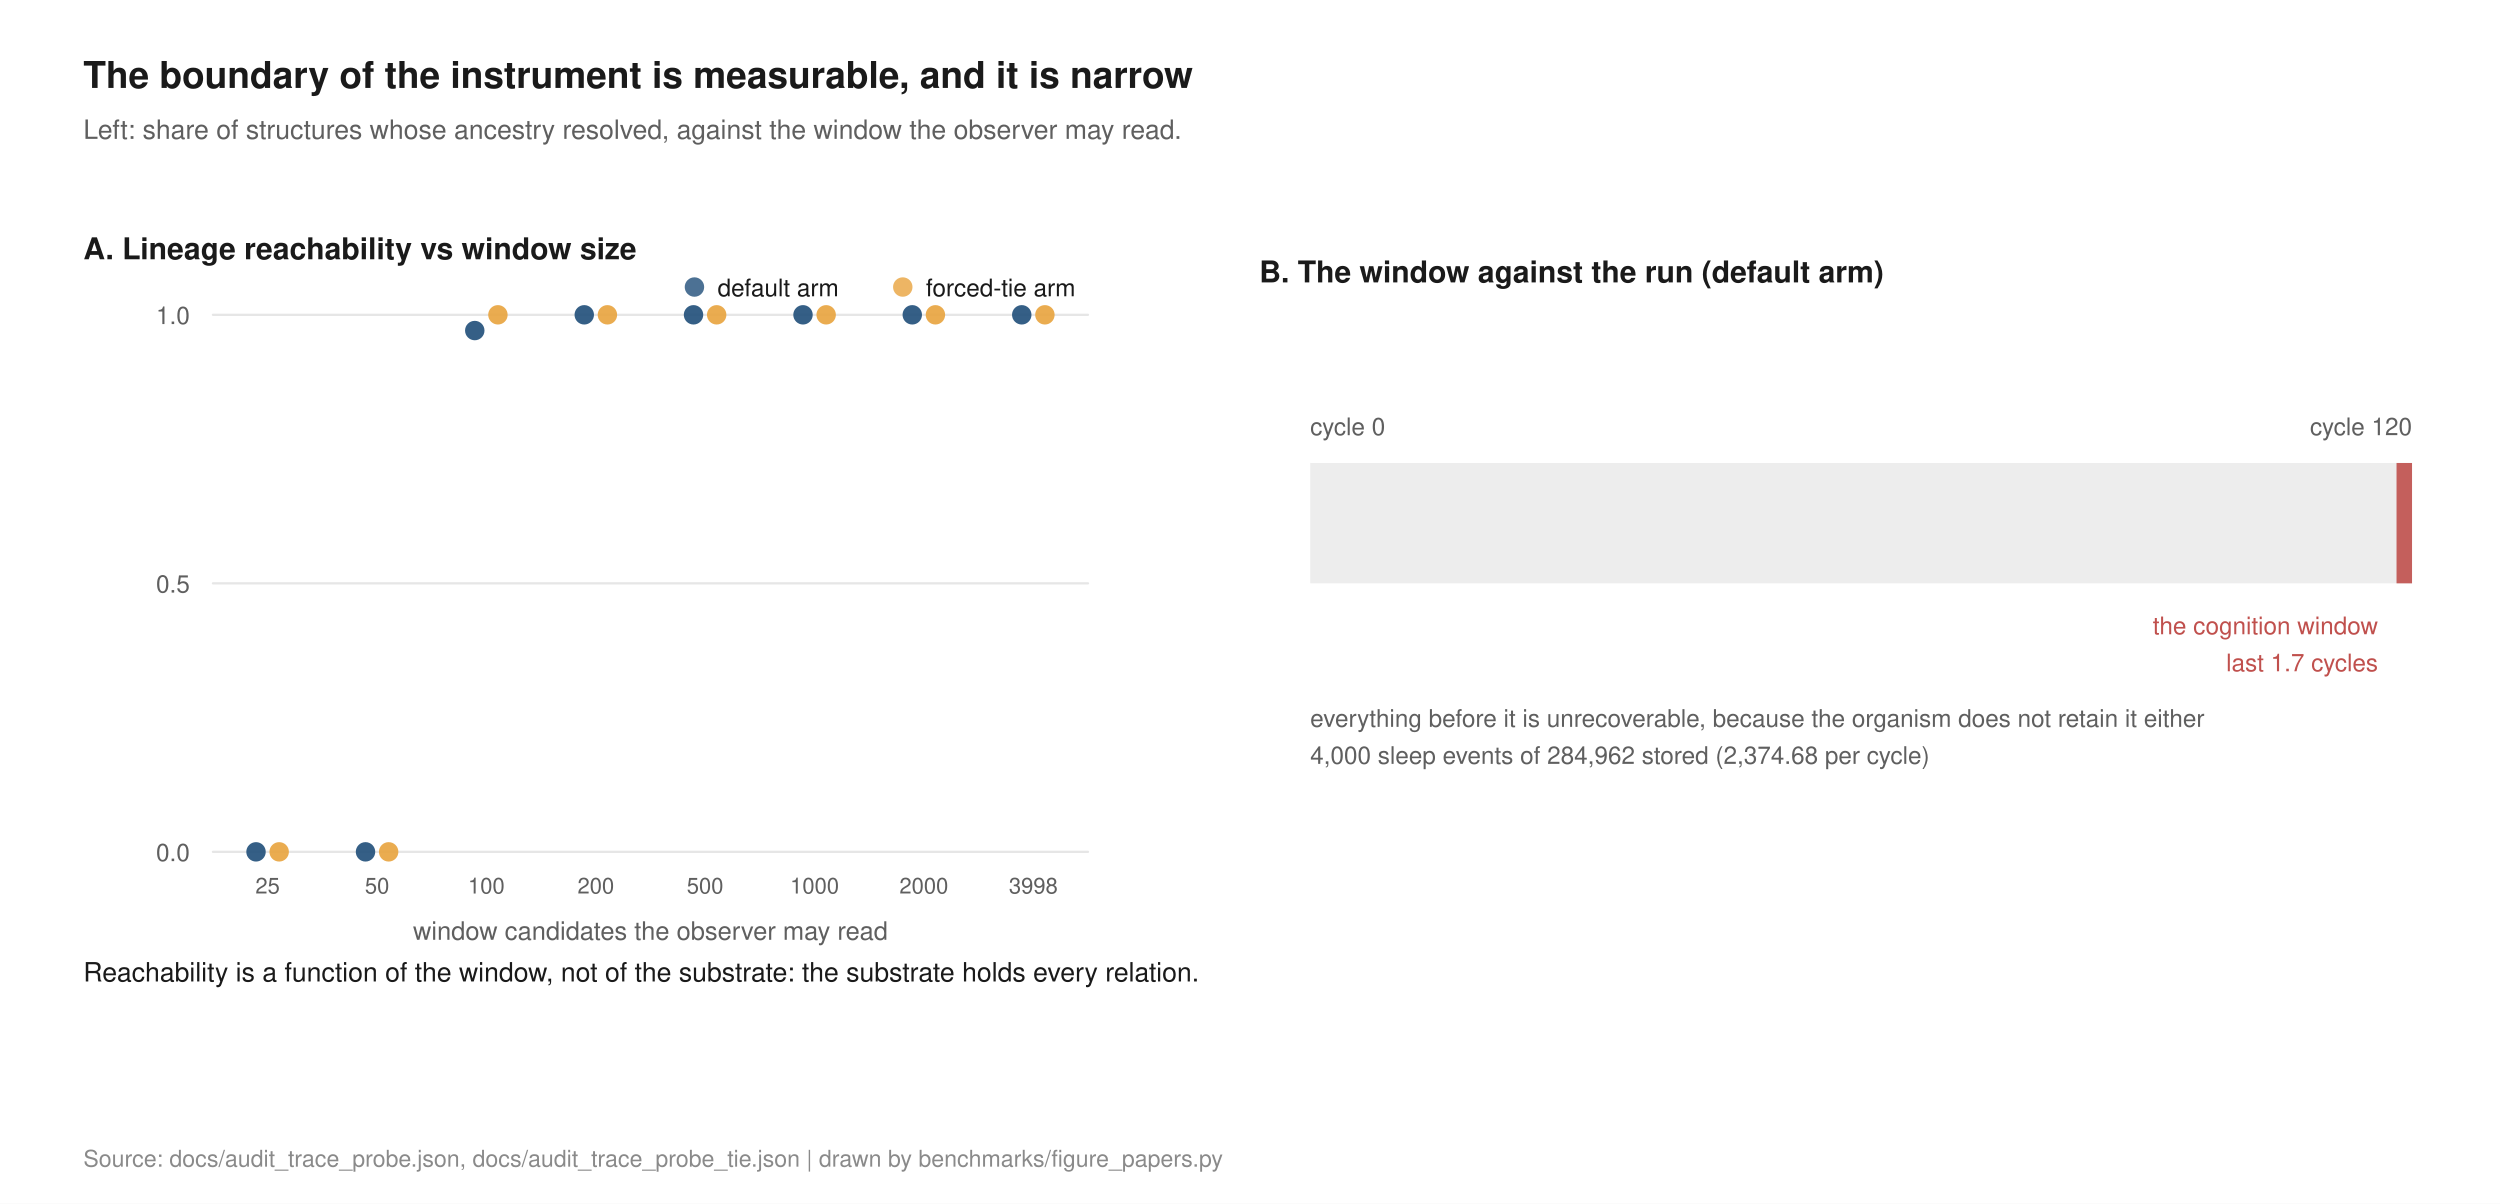
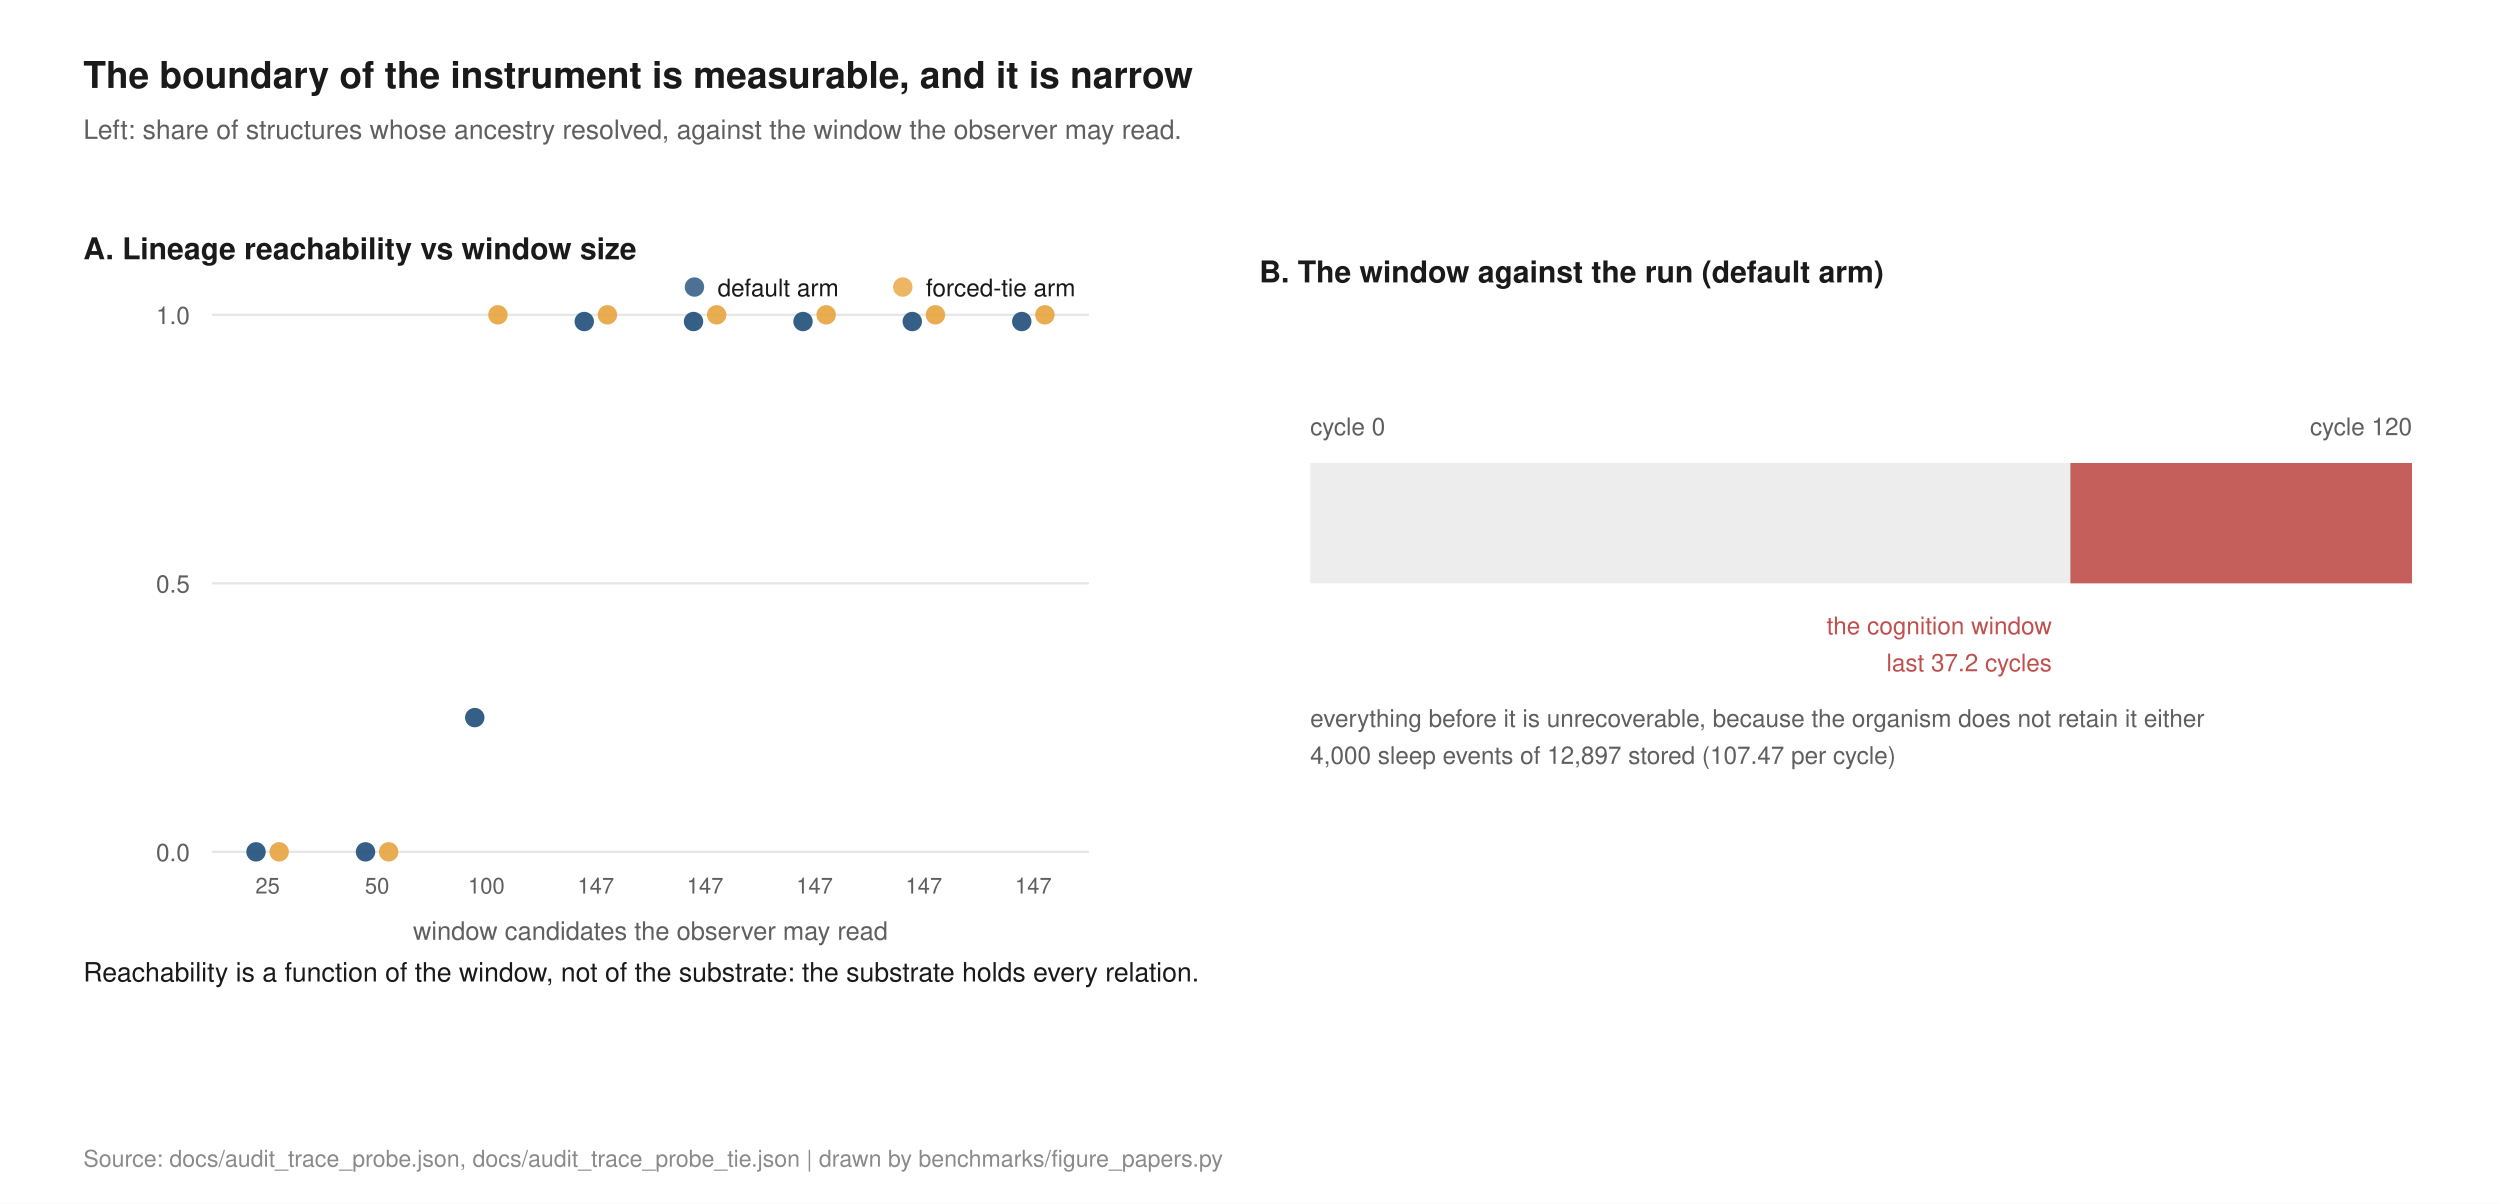
<svg xmlns="http://www.w3.org/2000/svg" width="1080" height="520" viewBox="0 0 1080 520" font-family="Helvetica,Arial,sans-serif" role="img" aria-label="Lineage reachability against the window, and the window against the run">
  <rect width="1080" height="520" fill="#ffffff" />
  <text x="36.0" y="38.0" font-size="16" fill="#1a1a1a" text-anchor="start" font-weight="bold">The boundary of the instrument is measurable, and it is narrow</text>
  <text x="36.0" y="60.0" font-size="11.5" fill="#5f5f5f" text-anchor="start" font-weight="normal">Left: share of structures whose ancestry resolved, against the window the observer may read.</text>
  <text x="36.0" y="504.0" font-size="10" fill="#8a8a8a" text-anchor="start" font-weight="normal">Source: docs/audit_trace_probe.json, docs/audit_trace_probe_tie.json  |  drawn by benchmarks/figure_papers.py</text>
  <text x="36.0" y="112.0" font-size="13" fill="#1a1a1a" text-anchor="start" font-weight="bold">A. Lineage reachability vs window size</text>
  <line x1="92.0" y1="368.0" x2="470.0" y2="368.0" stroke="#e6e6e6" stroke-width="1" stroke-linecap="round" />
  <text x="82.0" y="372.0" font-size="10.5" fill="#5f5f5f" text-anchor="end" font-weight="normal">0.0</text>
  <line x1="92.0" y1="252.0" x2="470.0" y2="252.0" stroke="#e6e6e6" stroke-width="1" stroke-linecap="round" />
  <text x="82.0" y="256.0" font-size="10.5" fill="#5f5f5f" text-anchor="end" font-weight="normal">0.5</text>
  <line x1="92.0" y1="136.0" x2="470.0" y2="136.0" stroke="#e6e6e6" stroke-width="1" stroke-linecap="round" />
  <text x="82.0" y="140.0" font-size="10.5" fill="#5f5f5f" text-anchor="end" font-weight="normal">1.0</text>
  <circle cx="110.6" cy="368.0" r="4.2" fill="#1f4e79" opacity="0.9" />
  <circle cx="120.6" cy="368.0" r="4.2" fill="#e8a33d" opacity="0.9" />
  <text x="115.6" y="386.0" font-size="9.5" fill="#5f5f5f" text-anchor="middle" font-weight="normal">25</text>
  <circle cx="157.9" cy="368.0" r="4.2" fill="#1f4e79" opacity="0.9" />
  <circle cx="167.9" cy="368.0" r="4.2" fill="#e8a33d" opacity="0.9" />
  <text x="162.9" y="386.0" font-size="9.5" fill="#5f5f5f" text-anchor="middle" font-weight="normal">50</text>
-   <circle cx="205.1" cy="142.8" r="4.2" fill="#1f4e79" opacity="0.9" />
+   <circle cx="205.1" cy="310.0" r="4.2" fill="#1f4e79" opacity="0.9" />
  <circle cx="215.1" cy="136.0" r="4.2" fill="#e8a33d" opacity="0.9" />
  <text x="210.1" y="386.0" font-size="9.5" fill="#5f5f5f" text-anchor="middle" font-weight="normal">100</text>
-   <circle cx="252.4" cy="136.0" r="4.2" fill="#1f4e79" opacity="0.9" />
+   <circle cx="252.4" cy="138.9" r="4.2" fill="#1f4e79" opacity="0.9" />
  <circle cx="262.4" cy="136.0" r="4.2" fill="#e8a33d" opacity="0.9" />
-   <text x="257.4" y="386.0" font-size="9.5" fill="#5f5f5f" text-anchor="middle" font-weight="normal">200</text>
-   <circle cx="299.6" cy="136.0" r="4.2" fill="#1f4e79" opacity="0.9" />
+   <text x="257.4" y="386.0" font-size="9.5" fill="#5f5f5f" text-anchor="middle" font-weight="normal">147</text>
+   <circle cx="299.6" cy="138.9" r="4.2" fill="#1f4e79" opacity="0.9" />
  <circle cx="309.6" cy="136.0" r="4.2" fill="#e8a33d" opacity="0.9" />
-   <text x="304.6" y="386.0" font-size="9.5" fill="#5f5f5f" text-anchor="middle" font-weight="normal">500</text>
-   <circle cx="346.9" cy="136.0" r="4.2" fill="#1f4e79" opacity="0.9" />
+   <text x="304.6" y="386.0" font-size="9.5" fill="#5f5f5f" text-anchor="middle" font-weight="normal">147</text>
+   <circle cx="346.9" cy="138.9" r="4.2" fill="#1f4e79" opacity="0.9" />
  <circle cx="356.9" cy="136.0" r="4.2" fill="#e8a33d" opacity="0.9" />
-   <text x="351.9" y="386.0" font-size="9.5" fill="#5f5f5f" text-anchor="middle" font-weight="normal">1000</text>
-   <circle cx="394.1" cy="136.0" r="4.2" fill="#1f4e79" opacity="0.9" />
+   <text x="351.9" y="386.0" font-size="9.5" fill="#5f5f5f" text-anchor="middle" font-weight="normal">147</text>
+   <circle cx="394.1" cy="138.9" r="4.2" fill="#1f4e79" opacity="0.9" />
  <circle cx="404.1" cy="136.0" r="4.2" fill="#e8a33d" opacity="0.9" />
-   <text x="399.1" y="386.0" font-size="9.5" fill="#5f5f5f" text-anchor="middle" font-weight="normal">2000</text>
-   <circle cx="441.4" cy="136.0" r="4.2" fill="#1f4e79" opacity="0.9" />
+   <text x="399.1" y="386.0" font-size="9.5" fill="#5f5f5f" text-anchor="middle" font-weight="normal">147</text>
+   <circle cx="441.4" cy="138.9" r="4.2" fill="#1f4e79" opacity="0.9" />
  <circle cx="451.4" cy="136.0" r="4.2" fill="#e8a33d" opacity="0.9" />
-   <text x="446.4" y="386.0" font-size="9.5" fill="#5f5f5f" text-anchor="middle" font-weight="normal">3998</text>
+   <text x="446.4" y="386.0" font-size="9.5" fill="#5f5f5f" text-anchor="middle" font-weight="normal">147</text>
  <text x="281.0" y="406.0" font-size="11" fill="#5f5f5f" text-anchor="middle" font-weight="normal">window candidates the observer may read</text>
  <circle cx="300.0" cy="124.0" r="4.2" fill="#1f4e79" opacity="0.8" />
  <text x="310.0" y="128.0" font-size="10.5" fill="#1a1a1a" text-anchor="start" font-weight="normal">default arm</text>
  <circle cx="390.0" cy="124.0" r="4.2" fill="#e8a33d" opacity="0.8" />
  <text x="400.0" y="128.0" font-size="10.5" fill="#1a1a1a" text-anchor="start" font-weight="normal">forced-tie arm</text>
  <text x="36.0" y="424.0" font-size="11.5" fill="#1a1a1a" text-anchor="start" font-weight="normal">Reachability is a function of the window, not of the substrate: the substrate holds every relation.</text>
  <text x="544.0" y="122.0" font-size="13" fill="#1a1a1a" text-anchor="start" font-weight="bold">B. The window against the run (default arm)</text>
  <rect x="566.0" y="200.0" width="476.0" height="52.0" fill="#e6e6e6" opacity="0.7" />
-   <rect x="1035.3" y="200.0" width="6.7" height="52.0" fill="#c0504d" opacity="0.9" />
+   <rect x="894.4" y="200.0" width="147.6" height="52.0" fill="#c0504d" opacity="0.9" />
  <text x="566.0" y="188.0" font-size="10.5" fill="#5f5f5f" text-anchor="start" font-weight="normal">cycle 0</text>
  <text x="1042.0" y="188.0" font-size="10.5" fill="#5f5f5f" text-anchor="end" font-weight="normal">cycle 120</text>
-   <text x="1027.3" y="274.0" font-size="10.5" fill="#c0504d" text-anchor="end" font-weight="normal">the cognition window</text>
-   <text x="1027.3" y="290.0" font-size="10.5" fill="#c0504d" text-anchor="end" font-weight="normal">last 1.7 cycles</text>
+   <text x="886.4" y="274.0" font-size="10.5" fill="#c0504d" text-anchor="end" font-weight="normal">the cognition window</text>
+   <text x="886.4" y="290.0" font-size="10.5" fill="#c0504d" text-anchor="end" font-weight="normal">last 37.2 cycles</text>
  <text x="566.0" y="314.0" font-size="10.5" fill="#5f5f5f" text-anchor="start" font-weight="normal">everything before it is unrecoverable, because the organism does not retain it either</text>
-   <text x="566.0" y="330.0" font-size="10.5" fill="#5f5f5f" text-anchor="start" font-weight="normal">4,000 sleep events of 284,962 stored (2,374.68 per cycle)</text>
+   <text x="566.0" y="330.0" font-size="10.5" fill="#5f5f5f" text-anchor="start" font-weight="normal">4,000 sleep events of 12,897 stored (107.47 per cycle)</text>
</svg>
